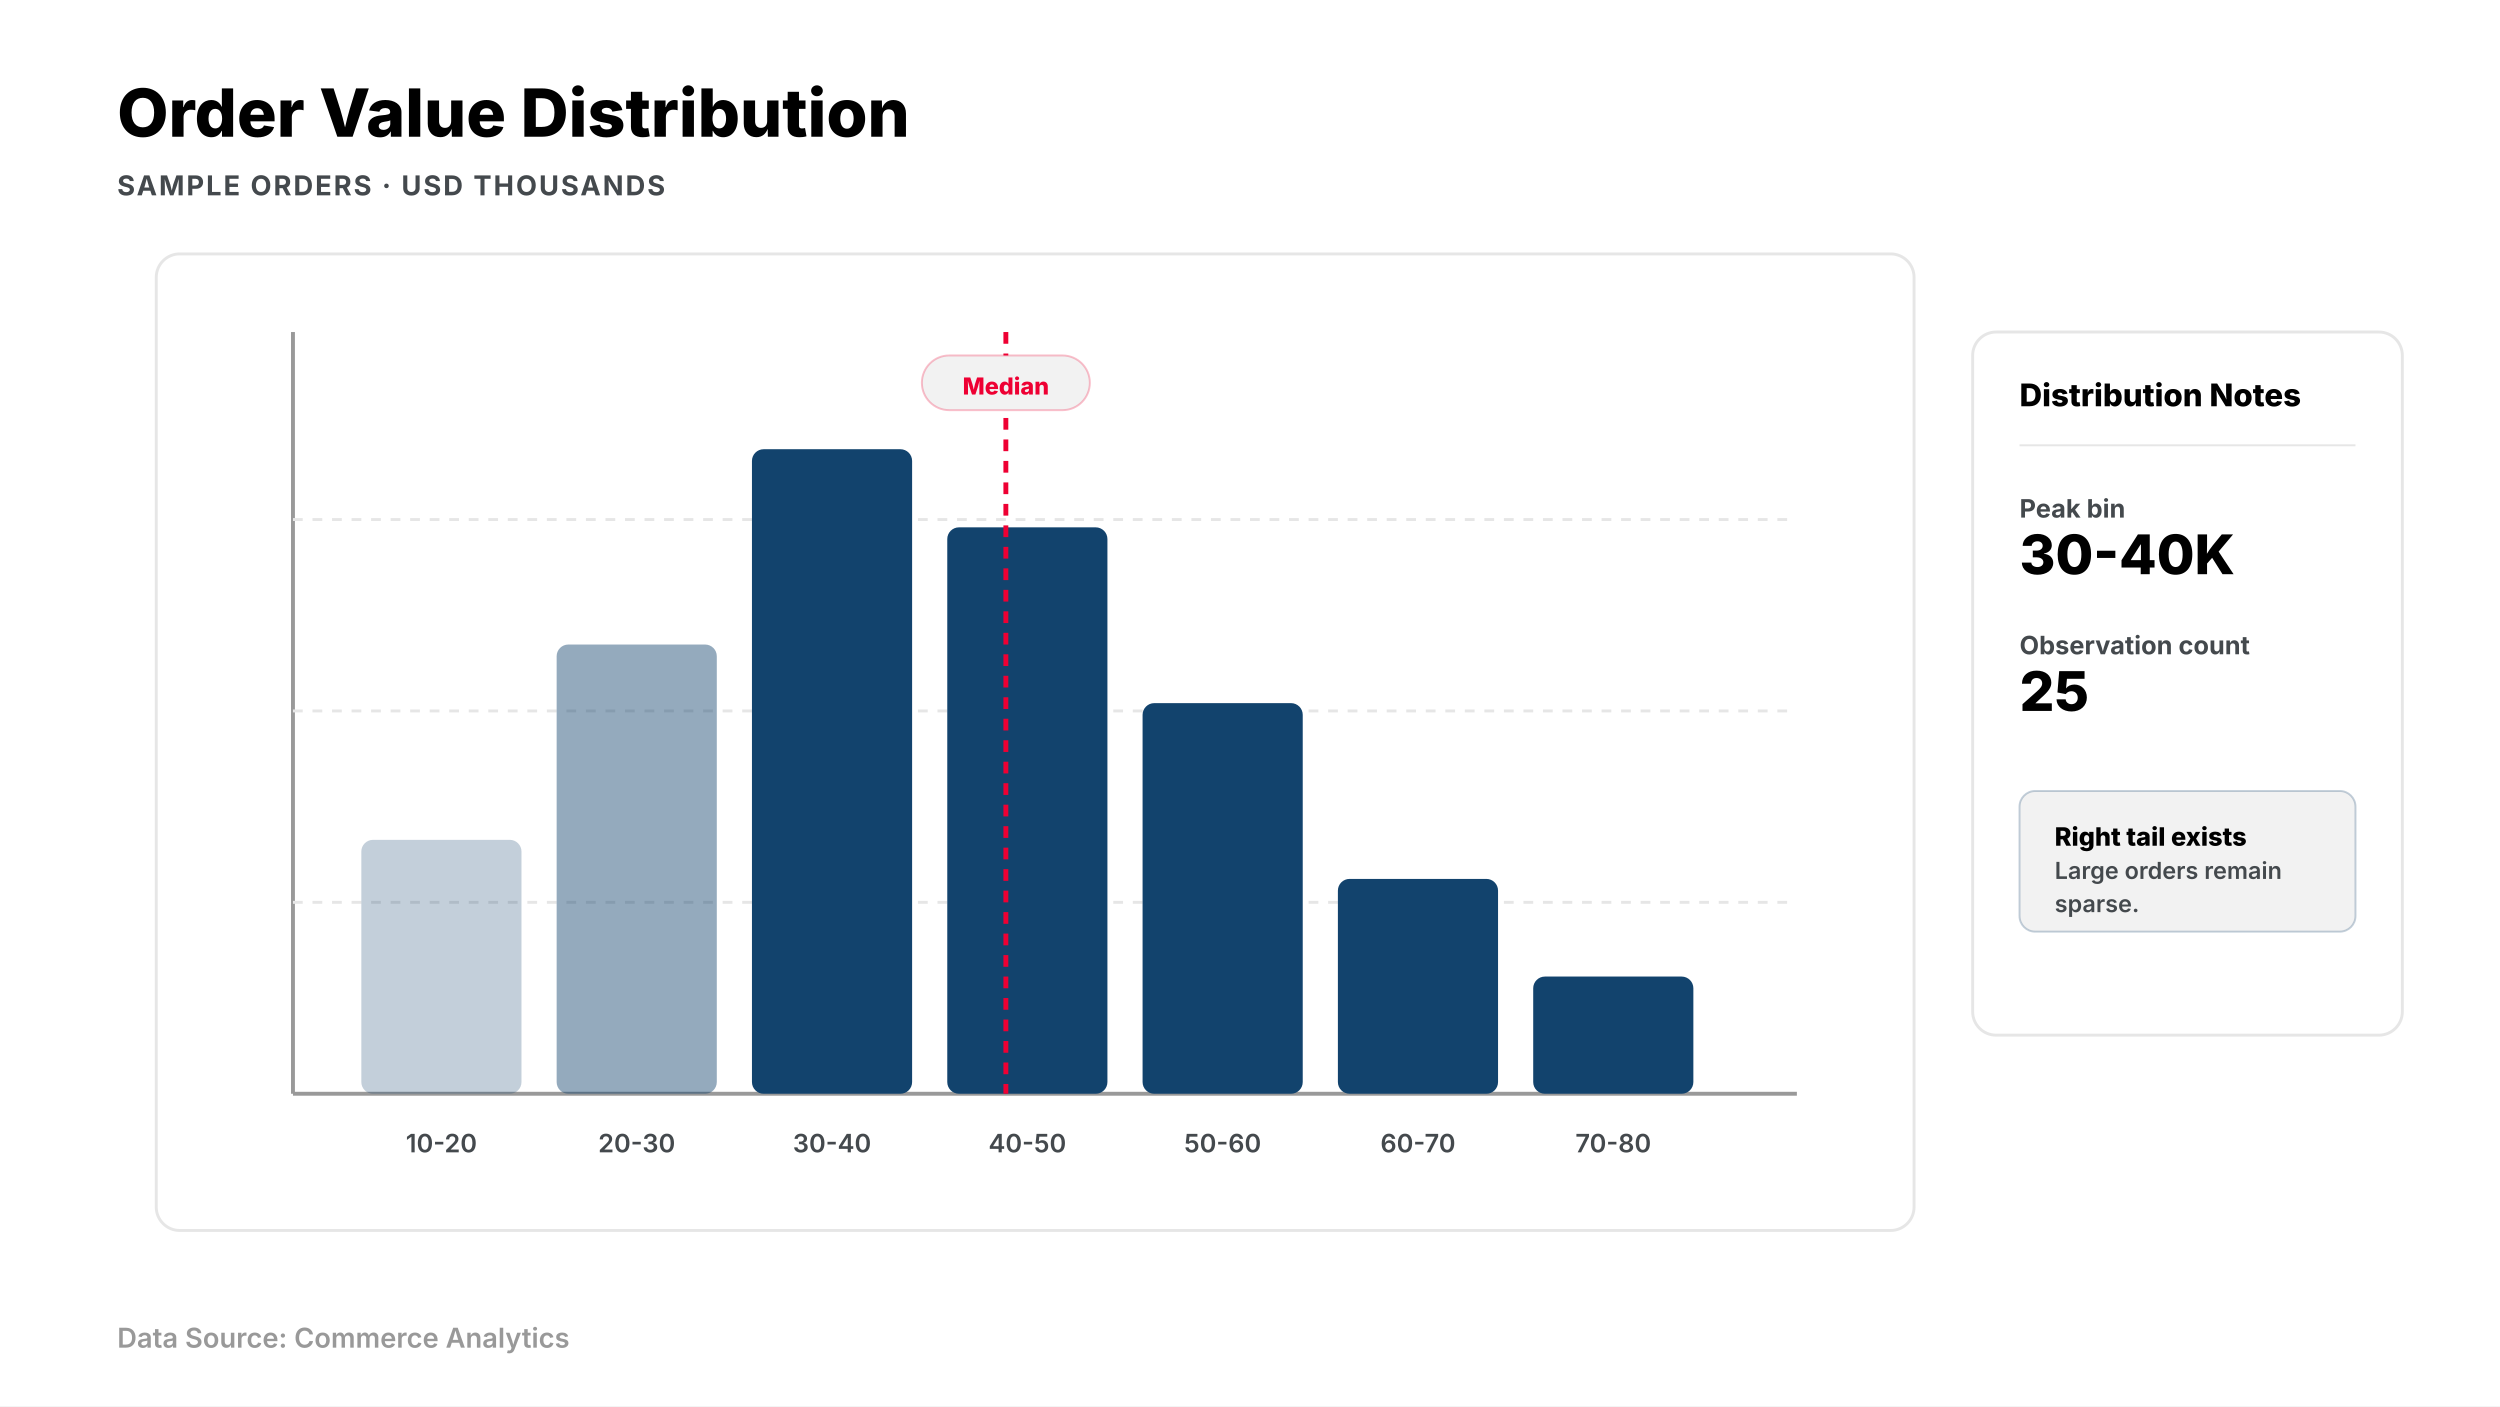
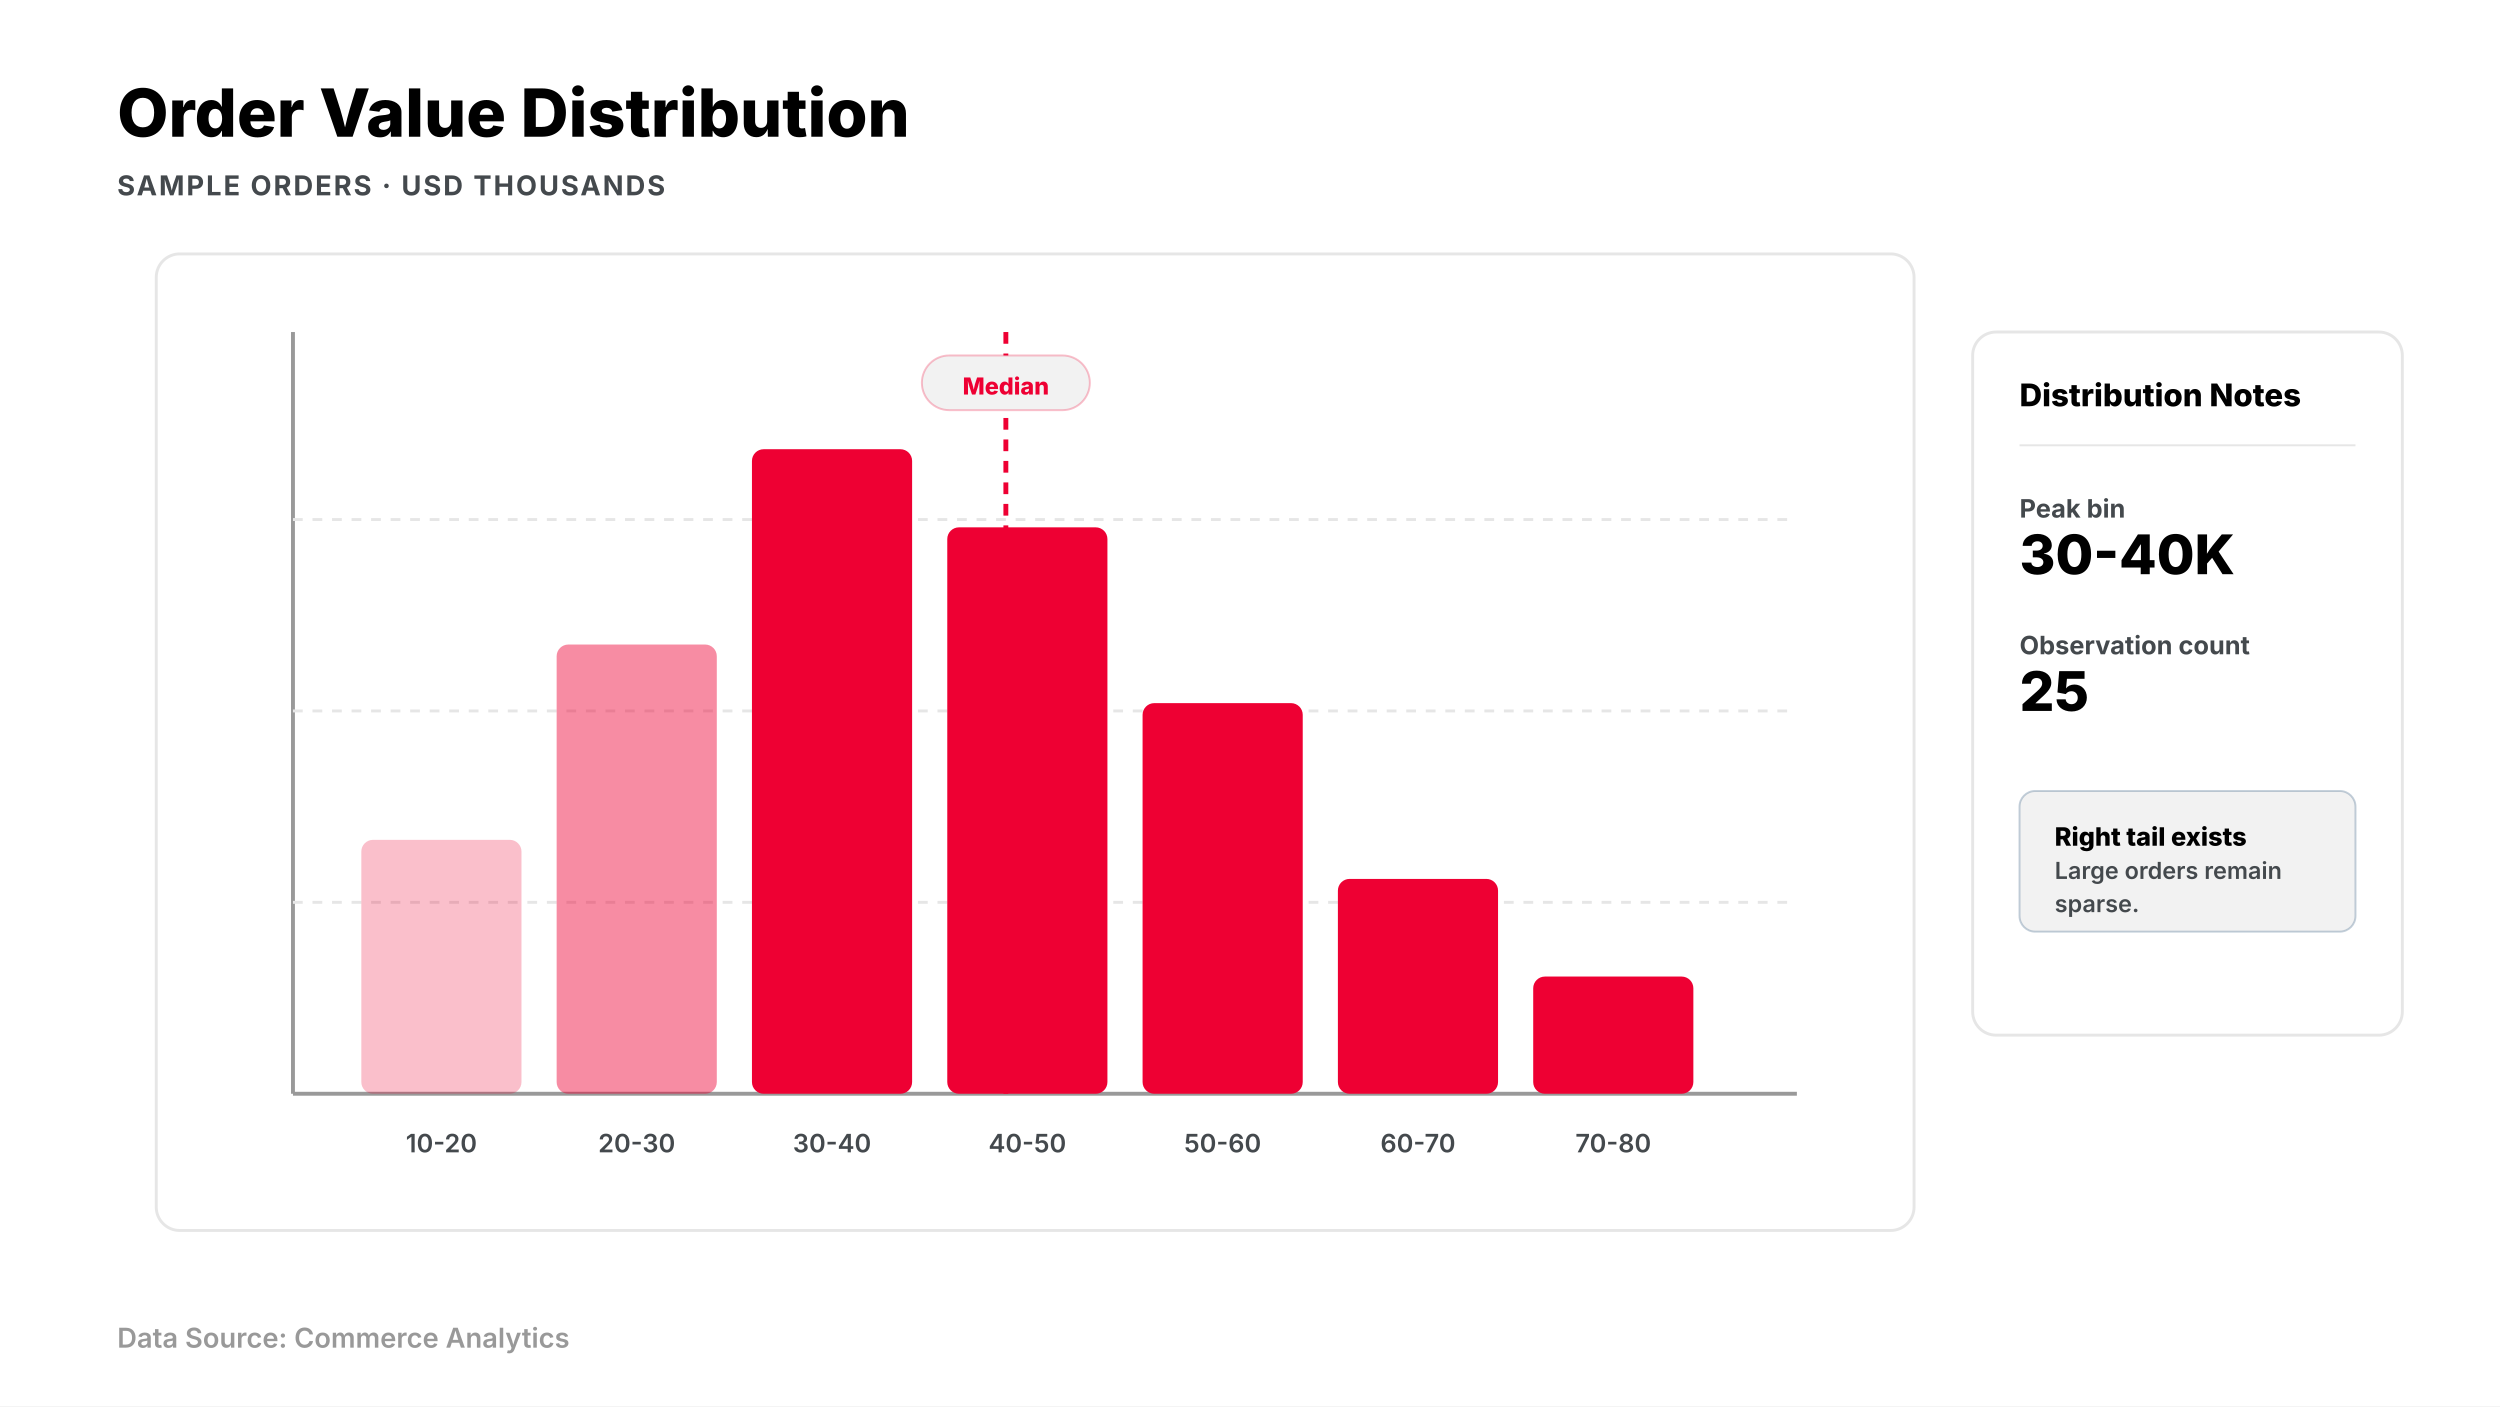
<svg xmlns="http://www.w3.org/2000/svg" viewBox="0 0 1280 720" width="1280" height="720" font-family="-apple-system, BlinkMacSystemFont, 'Segoe UI', sans-serif" font-size="12">
  <rect width="1280" height="720" fill="#FFFFFF" />
  <g id="header">
    <text x="60" y="70" font-size="34" font-weight="800" fill="#000000">
      <tspan>Order Value Distribution</tspan>
    </text>
    <text x="60" y="100" font-size="14" font-weight="700" fill="#44494D" letter-spacing="1">
      <tspan>SAMPLE ORDERS · USD THOUSANDS</tspan>
    </text>
  </g>
  <g id="histogram_chart" data-viettel-blue-scope="chart">
    <g id="chartArea">
      <rect x="80" y="130" width="900" height="500" rx="12" fill="#FFFFFF" stroke="#E6E6E6" stroke-width="1.5" />
      <line x1="150" y1="560" x2="920" y2="560" stroke="#999999" stroke-width="2" />
      <line x1="150" y1="170" x2="150" y2="560" stroke="#999999" stroke-width="2" />
      <line x1="150" y1="462" x2="920" y2="462" stroke="#E6E6E6" stroke-width="1.5" stroke-dasharray="5,5" />
      <line x1="150" y1="364" x2="920" y2="364" stroke="#E6E6E6" stroke-width="1.5" stroke-dasharray="5,5" />
      <line x1="150" y1="266" x2="920" y2="266" stroke="#E6E6E6" stroke-width="1.5" stroke-dasharray="5,5" />
-       <rect x="185" y="430" width="82" height="130" rx="6" fill="#12436D" fill-opacity="0.25" />
-       <rect x="285" y="330" width="82" height="230" rx="6" fill="#12436D" fill-opacity="0.45" />
-       <rect x="385" y="230" width="82" height="330" rx="6" fill="#12436D" />
-       <rect x="485" y="270" width="82" height="290" rx="6" fill="#12436D" />
-       <rect x="585" y="360" width="82" height="200" rx="6" fill="#12436D" />
-       <rect x="685" y="450" width="82" height="110" rx="6" fill="#12436D" />
-       <rect x="785" y="500" width="82" height="60" rx="6" fill="#12436D" />
+       <rect x="185" y="430" width="82" height="130" rx="6" fill="#EE0033" fill-opacity="0.25" />
+       <rect x="285" y="330" width="82" height="230" rx="6" fill="#EE0033" fill-opacity="0.45" />
+       <rect x="385" y="230" width="82" height="330" rx="6" fill="#EE0033" />
+       <rect x="485" y="270" width="82" height="290" rx="6" fill="#EE0033" />
+       <rect x="585" y="360" width="82" height="200" rx="6" fill="#EE0033" />
+       <rect x="685" y="450" width="82" height="110" rx="6" fill="#EE0033" />
+       <rect x="785" y="500" width="82" height="60" rx="6" fill="#EE0033" />
      <line x1="515" y1="170" x2="515" y2="560" stroke="#EE0033" stroke-width="2.5" stroke-dasharray="6,5" />
      <rect x="472" y="182" width="86" height="28" rx="14" fill="#F2F2F2" stroke="#EE0033" stroke-opacity="0.25" />
      <text x="515" y="202" font-weight="800" fill="#EE0033" text-anchor="middle">
        <tspan>Median</tspan>
      </text>
      <text x="226" y="590" font-size="13" font-weight="600" fill="#44494D" text-anchor="middle">
        <tspan>10-20</tspan>
      </text>
      <text x="326" y="590" font-size="13" font-weight="600" fill="#44494D" text-anchor="middle">
        <tspan>20-30</tspan>
      </text>
      <text x="426" y="590" font-size="13" font-weight="600" fill="#44494D" text-anchor="middle">
        <tspan>30-40</tspan>
      </text>
      <text x="526" y="590" font-size="13" font-weight="600" fill="#44494D" text-anchor="middle">
        <tspan>40-50</tspan>
      </text>
      <text x="626" y="590" font-size="13" font-weight="600" fill="#44494D" text-anchor="middle">
        <tspan>50-60</tspan>
      </text>
      <text x="726" y="590" font-size="13" font-weight="600" fill="#44494D" text-anchor="middle">
        <tspan>60-70</tspan>
      </text>
      <text x="826" y="590" font-size="13" font-weight="600" fill="#44494D" text-anchor="middle">
        <tspan>70-80</tspan>
      </text>
    </g>
  </g>
  <g id="insightPanel" transform="translate(1010, 170)" data-viettel-blue-scope="chart">
    <rect x="0" y="0" width="220" height="360" rx="12" fill="#FFFFFF" stroke="#E6E6E6" stroke-width="1.5" />
    <text x="24" y="38" font-size="16" font-weight="800" fill="#000000">
      <tspan>Distribution Notes</tspan>
    </text>
    <line x1="24" y1="58" x2="196" y2="58" stroke="#E6E6E6" />
    <text x="24" y="95" font-size="13" font-weight="700" fill="#44494D">
      <tspan>Peak bin</tspan>
    </text>
    <text x="24" y="124" font-size="28" font-weight="800" fill="#000000">
      <tspan>30-40K</tspan>
    </text>
    <text x="24" y="165" font-size="13" font-weight="700" fill="#44494D">
      <tspan>Observation count</tspan>
    </text>
    <text x="24" y="194" font-size="28" font-weight="800" fill="#000000">
      <tspan>25</tspan>
    </text>
    <rect x="24" y="235" width="172" height="72" rx="8" fill="#F2F2F2" stroke="#12436D" stroke-opacity="0.25" />
    <text x="42" y="263" font-size="13" font-weight="800" fill="#000000">
      <tspan>Right tail exists</tspan>
    </text>
    <text x="42" y="280" font-weight="600" fill="#44494D">Large orders remain<tspan x="42" dy="17">sparse.</tspan>
    </text>
  </g>
  <g id="source">
    <text x="60" y="690" font-size="14" font-weight="600" fill="#999999">
      <tspan>Data Source: Commerce Analytics</tspan>
    </text>
  </g>
</svg>
